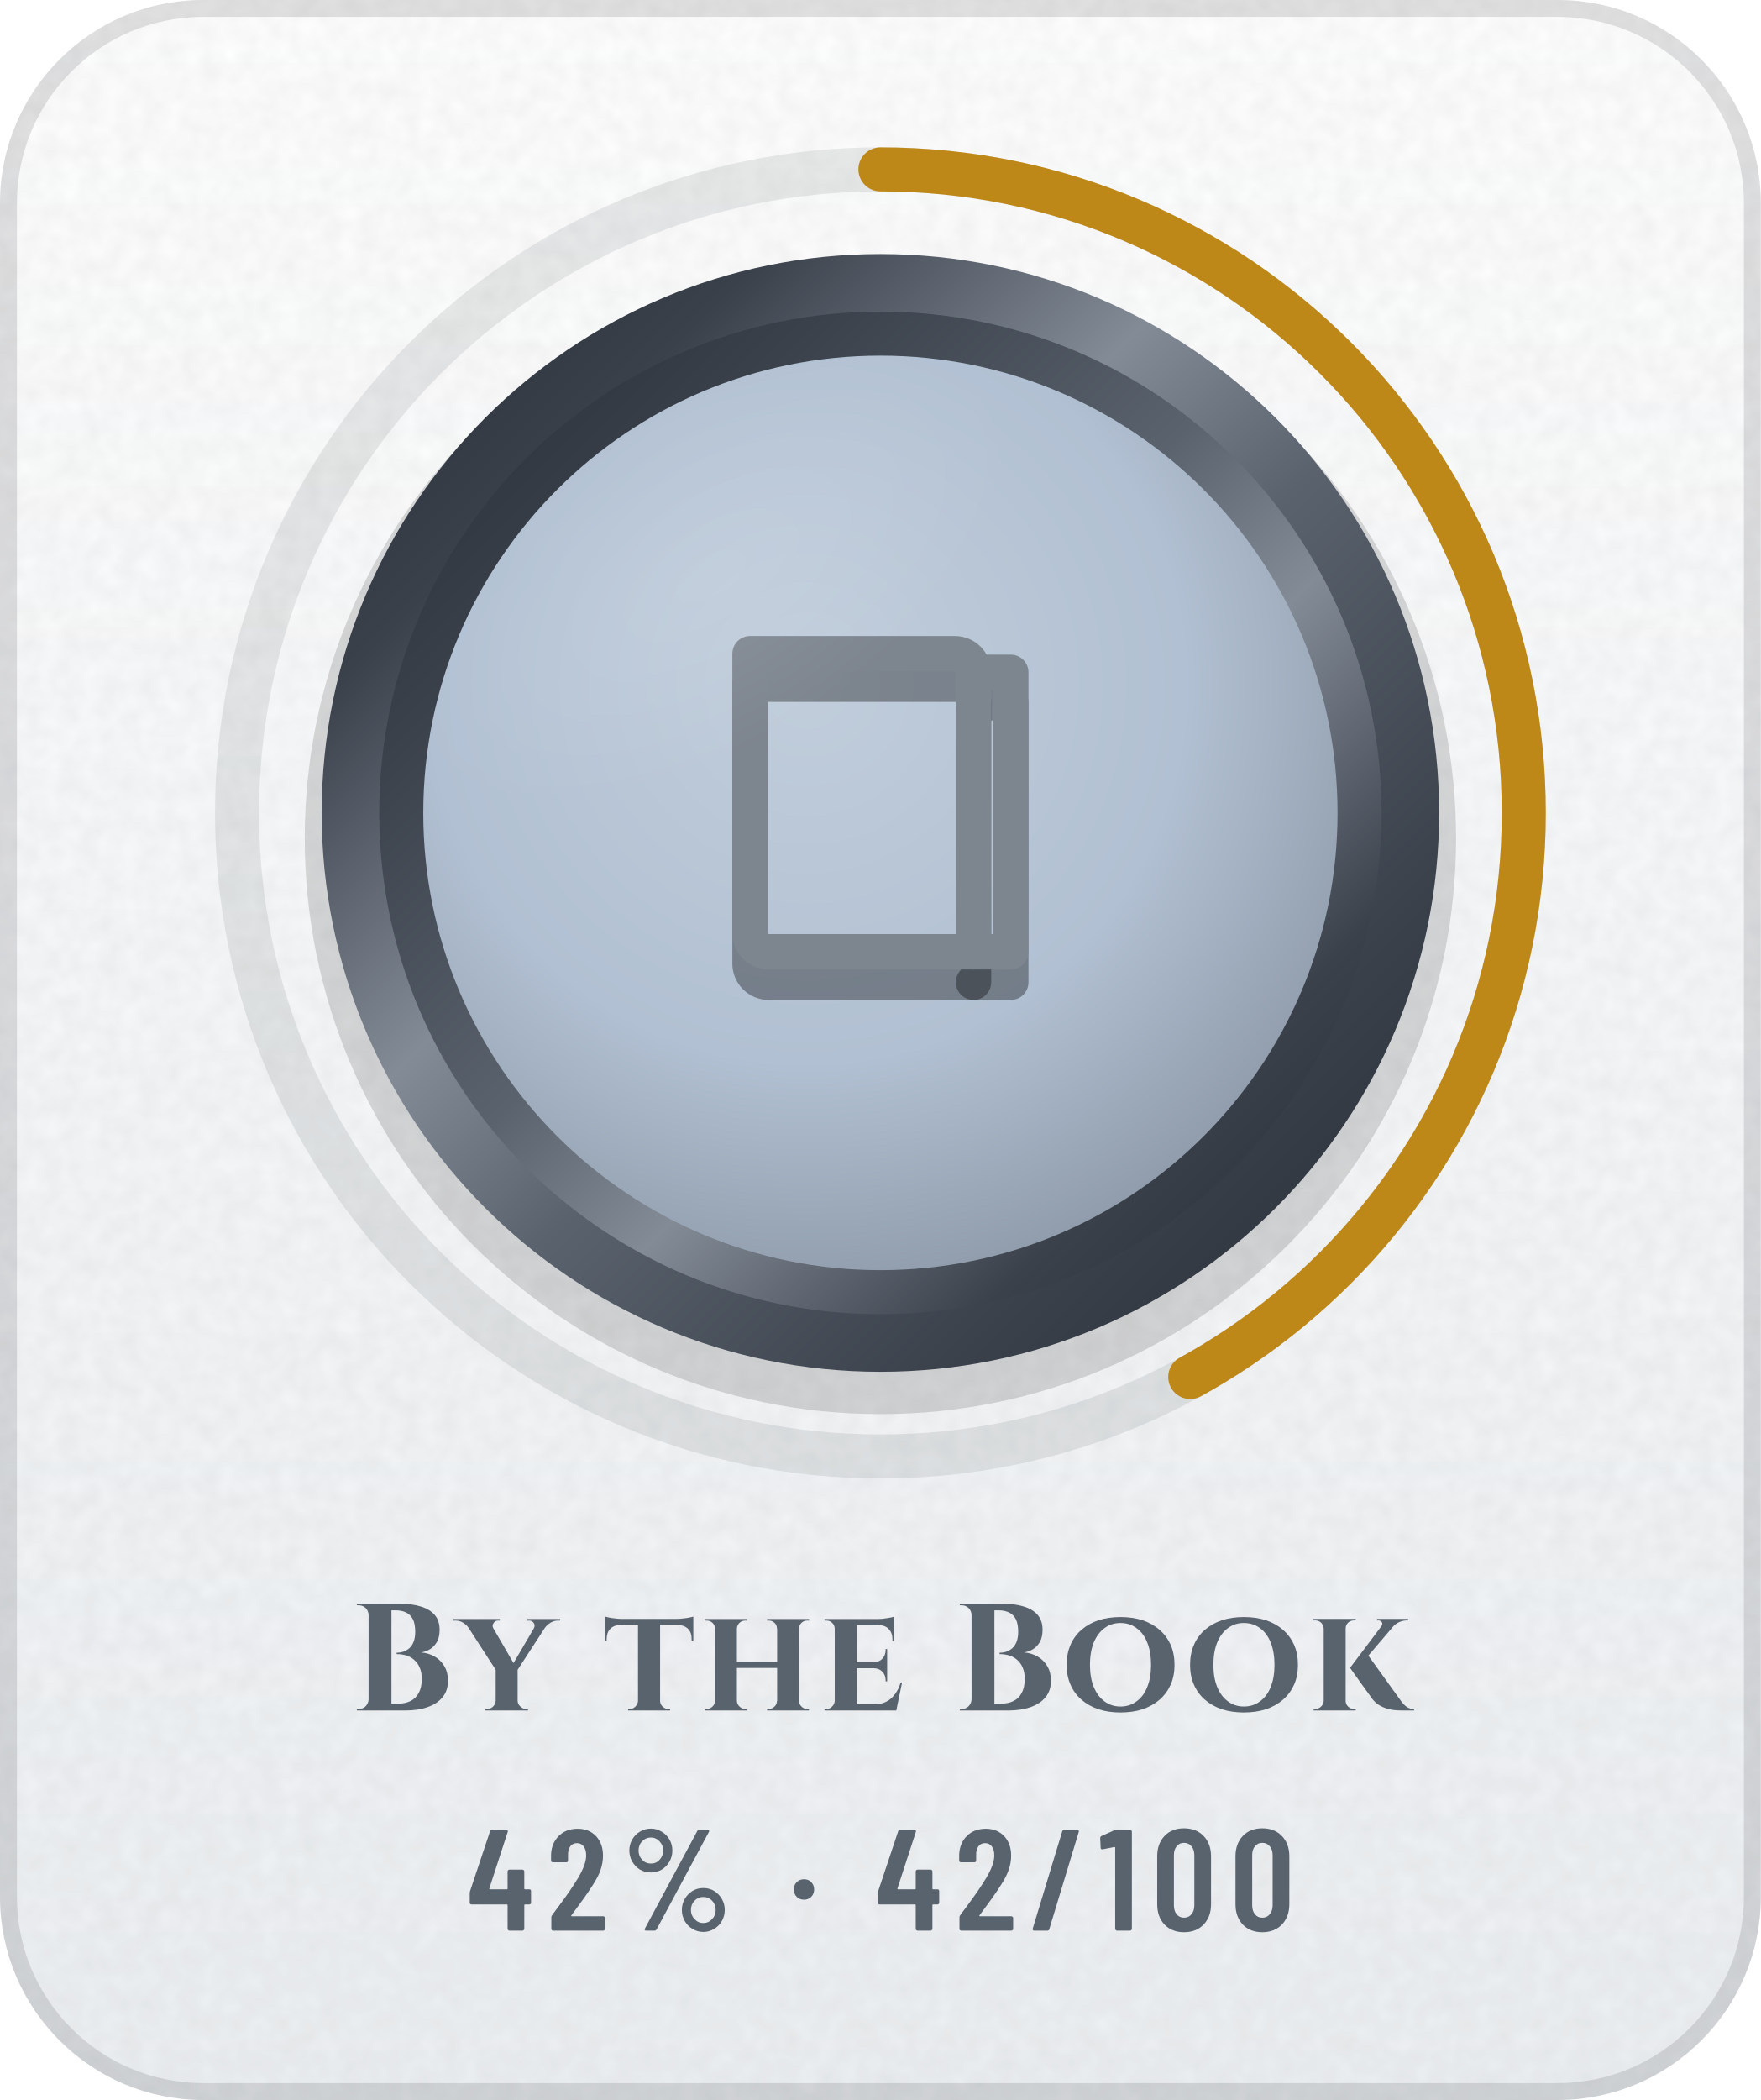
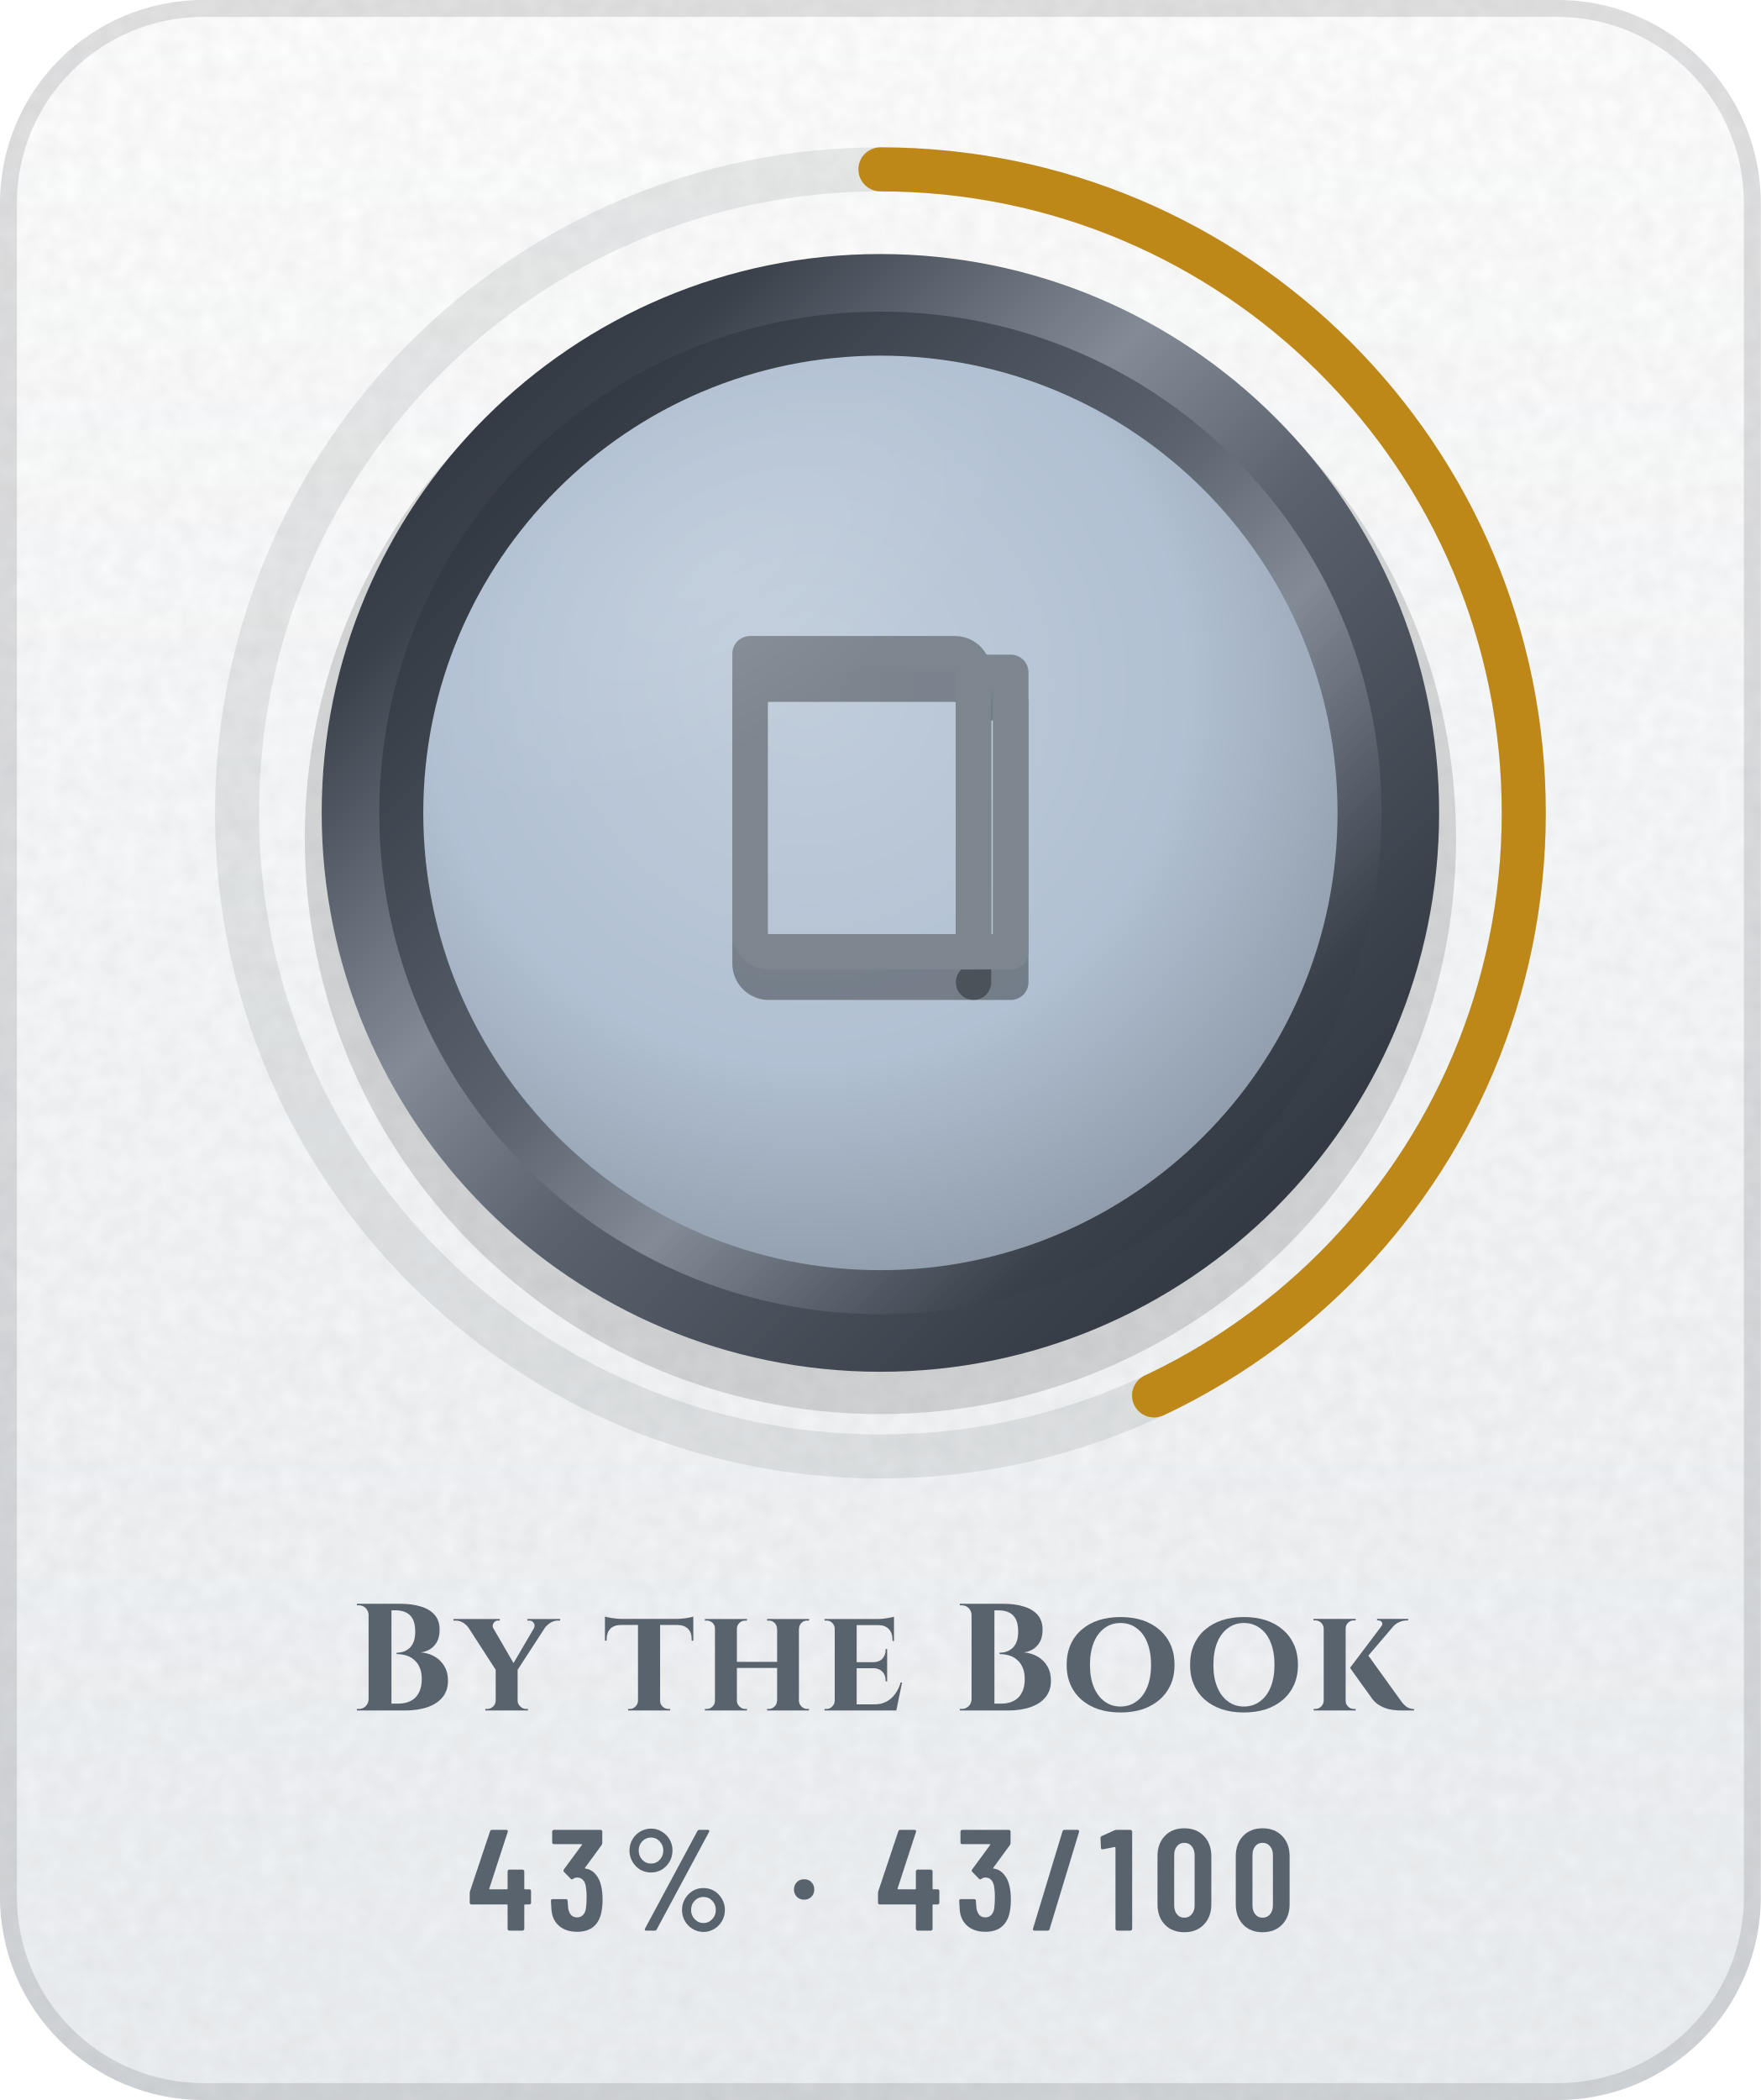
- <svg xmlns="http://www.w3.org/2000/svg" width="104" height="124" viewBox="0 0 104 124" role="img" aria-label="By the Book: 42% (42 of 100)">
+ <svg xmlns="http://www.w3.org/2000/svg" width="104" height="124" viewBox="0 0 104 124" role="img" aria-label="By the Book: 43% (43 of 100)">
  <defs>
    <linearGradient id="bg" x1="0" y1="0" x2="0" y2="1">
      <stop offset="0" stop-color="#FFFFFF" />
      <stop offset="1" stop-color="#EDF0F3" />
    </linearGradient>
    <clipPath id="card">
      <rect width="104" height="124" rx="12" />
    </clipPath>
    <filter id="grain" x="0" y="0" width="100%" height="100%">
      <feTurbulence type="fractalNoise" baseFrequency=".85" numOctaves="2" stitchTiles="stitch" />
      <feColorMatrix values="0 0 0 0 0 0 0 0 0 0 0 0 0 0 0 0 0 0 .05 0" />
    </filter>
    <radialGradient id="glow" cx=".5" cy=".5" r=".5">
      <stop offset="0" stop-color="#5A626D" stop-opacity="0" />
      <stop offset="1" stop-color="#5A626D" stop-opacity="0" />
    </radialGradient>
    <linearGradient id="mh" x1="0" y1="0" x2="1" y2="0">
      <stop offset="0" stop-color="#252A32" />
      <stop offset="0.2" stop-color="#3A414B" />
      <stop offset="0.4" stop-color="#838B96" />
      <stop offset="0.54" stop-color="#5A626D" />
      <stop offset="0.78" stop-color="#3A414B" />
      <stop offset="1" stop-color="#252A32" />
    </linearGradient>
    <linearGradient id="md" x1="0" y1="0" x2="1" y2="1">
      <stop offset="0" stop-color="#252A32" />
      <stop offset="0.2" stop-color="#3A414B" />
      <stop offset="0.4" stop-color="#838B96" />
      <stop offset="0.54" stop-color="#5A626D" />
      <stop offset="0.78" stop-color="#3A414B" />
      <stop offset="1" stop-color="#252A32" />
    </linearGradient>
    <linearGradient id="mdr" x1="1" y1="1" x2="0" y2="0">
      <stop offset="0" stop-color="#252A32" />
      <stop offset="0.2" stop-color="#3A414B" />
      <stop offset="0.4" stop-color="#838B96" />
      <stop offset="0.54" stop-color="#5A626D" />
      <stop offset="0.78" stop-color="#3A414B" />
      <stop offset="1" stop-color="#252A32" />
    </linearGradient>
    <linearGradient id="dia" x1="0" y1="0" x2="1" y2="0">
      <stop offset="0" stop-color="#2F7DD1" />
      <stop offset=".5" stop-color="#7B61E0" />
      <stop offset="1" stop-color="#C2449A" />
    </linearGradient>
    <linearGradient id="pb" x1="0" y1="0" x2="1" y2="0">
      <stop offset="0" stop-color="#8F5125" />
      <stop offset="1" stop-color="#CC8850" />
    </linearGradient>
    <linearGradient id="shg" x1="0" y1="0" x2="1" y2="0">
      <stop offset="0" stop-color="#FFFFFF" stop-opacity="0" />
      <stop offset=".5" stop-color="#FFFFFF" stop-opacity=".6" />
      <stop offset="1" stop-color="#FFFFFF" stop-opacity="0" />
    </linearGradient>
    <radialGradient id="en" cx=".42" cy=".36" r=".75">
      <stop offset="0" stop-color="#C1CDDB" />
      <stop offset=".55" stop-color="#B1C0D2" />
      <stop offset="1" stop-color="#85909E" />
    </radialGradient>
    <linearGradient id="ig" gradientUnits="userSpaceOnUse" x1="0" y1="34" x2="0" y2="62">
      <stop offset="0" stop-color="#7D858F" />
      <stop offset="1" stop-color="#4E5661" />
    </linearGradient>
    <radialGradient id="gl" cx=".5" cy=".5" r=".5">
      <stop offset="0" stop-color="#FFFFFF" stop-opacity=".45" />
      <stop offset="1" stop-color="#FFFFFF" stop-opacity="0" />
    </radialGradient>
    <clipPath id="fc">
      <circle cx="52" cy="48" r="27" />
    </clipPath>
  </defs>
  <g clip-path="url(#card)">
    <rect width="104" height="124" fill="url(#bg)" />
    <rect width="104" height="124" filter="url(#grain)" />
  </g>
  <rect x=".5" y=".5" width="103" height="123" rx="11.5" fill="none" stroke="#1F2328" stroke-opacity=".13" />
  <circle cx="52" cy="48" r="48" fill="url(#glow)" />
  <circle cx="52" cy="48" r="38" fill="none" stroke="#1F2328" stroke-opacity=".09" stroke-width="2.6" />
-   <circle cx="52" cy="48" r="38" fill="none" stroke="#BE8818" stroke-width="2.6" stroke-linecap="round" stroke-dasharray="100.3 238.8" transform="rotate(-90 52 48)" />
+   <circle cx="52" cy="48" r="38" fill="none" stroke="#BE8818" stroke-width="2.6" stroke-linecap="round" stroke-dasharray="102.7 238.8" transform="rotate(-90 52 48)" />
  <circle cx="52" cy="49.5" r="34" fill="#000000" fill-opacity=".14" />
  <circle cx="52" cy="48" r="33" fill="url(#md)" />
  <circle cx="52" cy="48" r="29.6" fill="url(#mdr)" />
  <circle cx="52" cy="48" r="27" fill="url(#en)" />
  <g transform="translate(38.8 36) scale(1.1)" fill="none" stroke="#000000" stroke-width="1.9" stroke-linecap="round" stroke-linejoin="round" stroke-opacity=".35">
    <path d="M5 4h11a1 1 0 0 1 1 1v15H6a1 1 0 0 1-1-1z" />
    <path d="M17 5h2v15h-2" />
  </g>
  <g transform="translate(38.8 34.2) scale(1.1)" fill="none" stroke="url(#ig)" stroke-width="1.9" stroke-linecap="round" stroke-linejoin="round">
    <path d="M5 4h11a1 1 0 0 1 1 1v15H6a1 1 0 0 1-1-1z" />
    <path d="M17 5h2v15h-2" />
  </g>
  <g clip-path="url(#fc)">
    <ellipse cx="42" cy="34" rx="20" ry="10" transform="rotate(-32 42 34)" fill="url(#gl)" opacity=".25" />
  </g>
  <g transform="translate(20.7 101) scale(0.009 -0.009)" fill="#59636E">
    <use href="#s66" x="0" />
    <use href="#s121" x="707" />
    <use href="#s116" x="1660" />
    <use href="#s104" x="2292" />
    <use href="#s101" x="3077" />
    <use href="#s66" x="3957" />
    <use href="#s111" x="4665" />
    <use href="#s111" x="5475" />
    <use href="#s107" x="6285" />
  </g>
  <g transform="translate(27.6 114) scale(0.0085 -0.0085)" fill="#59636E">
    <use href="#m52" x="0" />
-     <use href="#m50" x="553" />
-     <use href="#m37" x="1072" />
-     <use href="#m183" x="2232" />
-     <use href="#m52" x="2836" />
-     <use href="#m50" x="3389" />
-     <use href="#m47" x="3908" />
-     <use href="#m49" x="4388" />
-     <use href="#m48" x="4756" />
-     <use href="#m48" x="5300" />
+     <use href="#m51" x="553" />
+     <use href="#m37" x="1073" />
+     <use href="#m183" x="2233" />
+     <use href="#m52" x="2837" />
+     <use href="#m51" x="3390" />
+     <use href="#m47" x="3910" />
+     <use href="#m49" x="4390" />
+     <use href="#m48" x="4758" />
+     <use href="#m48" x="5302" />
  </g>
  <defs>
    <path id="m37" d="M54 557Q54 598 74 633Q94 668 128 688Q163 709 204 709Q244 709 278 688Q313 668 333 633Q353 598 353 557Q353 515 333 480Q313 445 279 424Q245 404 204 404Q163 404 128 424Q94 445 74 480Q54 515 54 557ZM162 14 526 692Q530 700 541 700H599Q606 700 608 696Q610 692 607 686L243 8Q239 0 228 0H170Q163 0 161 4Q159 8 162 14ZM289 557Q289 594 264 620Q239 647 204 647Q168 647 143 621Q118 595 118 557Q118 519 143 492Q168 466 204 466Q240 466 264 492Q289 519 289 557ZM419 144Q419 185 439 220Q459 255 493 276Q527 296 568 296Q609 296 643 276Q677 255 697 220Q717 185 717 144Q717 102 697 67Q677 32 643 12Q609 -9 568 -9Q527 -9 493 12Q459 32 439 67Q419 102 419 144ZM654 144Q654 182 629 208Q604 234 568 234Q532 234 507 208Q482 182 482 144Q482 106 507 80Q532 53 568 53Q604 53 629 80Q654 106 654 144Z" />
    <path id="m47" d="M21 14 226 690Q229 700 239 700H331Q337 700 340 696Q343 692 341 686L136 10Q133 0 123 0H31Q25 0 22 4Q19 8 21 14Z" />
    <path id="m48" d="M38 183V517Q38 604 89 658Q140 711 224 711Q309 711 360 658Q412 604 412 517V183Q412 96 360 42Q309 -11 224 -11Q140 -11 89 42Q38 96 38 183ZM296 176V524Q296 563 276 586Q257 610 224 610Q192 610 173 586Q154 563 154 524V176Q154 137 173 114Q192 90 224 90Q257 90 276 114Q296 137 296 176Z" />
    <path id="m49" d="M122 700H218Q223 700 226 696Q230 693 230 688V12Q230 7 226 4Q223 0 218 0H126Q121 0 118 4Q114 7 114 12V576Q114 578 112 580Q111 582 109 581L27 565H24Q13 565 13 576L10 643Q10 653 18 657L107 697Q114 700 122 700Z" />
-     <path id="m50" d="M173 100H392Q397 100 400 96Q404 93 404 88V12Q404 7 400 4Q397 0 392 0H43Q38 0 34 4Q31 7 31 12V92Q31 101 36 107L75 160Q114 212 152 266Q189 320 215 363Q273 459 273 522Q273 562 256 585Q238 608 209 608Q180 608 163 586Q146 563 147 526V487Q147 482 144 478Q140 475 135 475H41Q36 475 32 478Q29 482 29 487V530Q33 610 84 659Q134 708 214 708Q293 708 342 656Q390 605 390 521Q390 471 373 422Q356 373 319 317Q294 277 260 229Q225 181 214 166Q184 126 170 106Q168 104 169 102Q170 100 173 100Z" />
+     <path id="m51" d="M387 218Q387 169 380 134Q368 66 326 29Q283 -8 210 -8Q134 -8 86 32Q38 73 32 143Q30 165 28 207Q28 219 40 219H132Q144 219 144 207Q146 173 148 156Q153 125 169 108Q185 92 210 92Q234 92 250 108Q266 123 271 152Q276 182 276 230Q276 281 269 315Q263 341 248 355Q233 369 210 369Q195 369 183 360Q177 356 174 356Q172 356 166 360L119 408Q115 412 115 417Q115 421 118 425L243 595Q245 597 244 599Q242 601 239 601H49Q44 601 40 604Q37 608 37 613V688Q37 693 40 696Q44 700 49 700H373Q378 700 382 696Q385 693 385 688V609Q385 602 380 594L266 438Q262 432 268 431Q309 426 338 392Q368 358 378 307Q387 267 387 218Z" />
    <path id="m52" d="M443 275V194Q443 189 440 186Q436 182 431 182H401Q396 182 396 177V12Q396 7 392 4Q389 0 384 0H292Q287 0 284 4Q280 7 280 12V177Q280 182 275 182H29Q24 182 20 186Q17 189 17 194V259Q17 268 19 274L158 690Q161 700 171 700H271Q277 700 280 696Q283 693 281 686L153 293Q152 287 157 287H275Q280 287 280 292V412Q280 417 284 420Q287 424 292 424H384Q389 424 392 420Q396 417 396 412V292Q396 287 401 287H431Q436 287 440 284Q443 280 443 275Z" />
    <path id="m183" d="M37 286Q37 317 57 337Q77 357 108 357Q139 357 158 337Q178 317 178 286Q178 255 158 235Q138 215 108 215Q77 215 57 235Q37 255 37 286Z" />
    <path id="s66" d="M119 73V627Q118 653 100 672Q81 690 55 690H42V700H331Q404 700 462 682Q519 665 552 628Q585 590 585 529Q585 483 568 451Q550 419 522 402Q494 385 463 381Q513 377 554 353Q594 329 617 289Q640 249 640 195Q640 131 605 88Q570 44 506 22Q443 0 359 0H42V10H55Q81 10 100 28Q118 47 119 73ZM269 657V45H315Q360 45 394 62Q429 79 448 115Q468 151 468 207Q468 251 454 282Q441 313 418 332Q396 352 366 361Q336 370 303 370V379Q326 379 348 386Q370 394 388 410Q405 426 415 452Q425 479 425 516Q425 567 410 598Q394 629 365 643Q336 657 298 657Z" />
    <path id="s101" d="M543 184 505 0H34V10H47Q69 10 84 26Q100 41 101 63V537Q100 560 84 575Q69 590 47 590H34V600H385Q414 600 446 606Q478 611 490 615V456H480V465Q480 509 456 534Q433 559 389 560H245V317H359Q394 318 414 340Q435 363 435 396V403H445V191H435V199Q435 232 414 254Q394 276 359 277H245V40H363Q406 40 440 58Q473 75 497 108Q521 140 534 184Z" />
    <path id="s104" d="M100 63V537Q100 560 84 575Q68 590 46 590H34V600H310V590H299Q277 590 261 575Q245 560 244 537V319H508V537H507Q507 560 491 575Q475 590 453 590H442V600H718V590H706Q683 590 668 575Q652 560 652 537H651V63Q652 41 668 26Q683 10 706 10H717V0H442V10H453Q475 10 491 26Q507 41 507 63H508V279H244V63Q245 41 261 26Q277 10 299 10H310V0H34V10H46Q68 10 84 26Q100 41 100 63Z" />
    <path id="s107" d="M102 63V537Q101 560 85 576Q69 591 46 591H35V601H312V591H301Q278 591 262 576Q246 560 246 537V63Q246 41 262 26Q278 10 301 10H312V0H36V10H46Q69 10 85 26Q101 41 102 63ZM656 601V591H652Q623 591 598 580Q573 569 557 550L395 360L606 67Q625 39 646 24Q667 10 695 9V0H618Q608 0 585 1Q562 2 532 8Q503 15 473 31Q443 47 420 77Q415 84 403 101Q391 118 374 141Q358 164 340 188Q323 212 308 233Q293 254 284 267L275 280L480 552Q491 566 484 578Q477 591 460 591H452V601Z" />
    <path id="s111" d="M388 613Q468 613 533 592Q598 570 645 529Q692 488 718 430Q743 372 743 299Q743 227 718 170Q692 112 645 71Q598 30 533 8Q468 -13 388 -13Q309 -13 244 8Q179 30 132 71Q85 112 60 170Q35 227 35 299Q35 372 60 430Q85 488 132 529Q179 570 244 592Q309 613 388 613ZM388 26Q449 26 494 60Q540 93 564 154Q589 215 589 299Q589 384 564 446Q540 507 494 540Q449 574 388 574Q328 574 283 540Q238 507 213 446Q188 384 188 299Q188 215 213 154Q238 93 283 60Q328 26 388 26Z" />
    <path id="s116" d="M590 616V458H579V467Q580 510 556 535Q531 560 488 561H372V63Q372 41 388 26Q404 10 427 10H438V0H162V10H173Q195 10 210 26Q226 41 227 63V561H112Q68 560 44 535Q21 510 21 467V458H10V616Q19 614 36 610Q54 606 76 604Q97 601 115 601H484Q503 601 525 604Q547 606 565 610Q583 613 590 616Z" />
    <path id="s121" d="M496 538Q507 557 496 574Q485 590 466 590H454V600H669V590H656Q629 590 606 576Q584 562 570 544L390 267V63Q391 41 408 26Q424 10 446 10H458V0H178V10H190Q213 10 229 26Q245 41 246 63V267L69 541Q55 562 32 576Q9 590 -19 590H-31V600H273V590H262Q242 590 232 573Q222 558 229 542L363 311L496 538Z" />
  </defs>
</svg>
